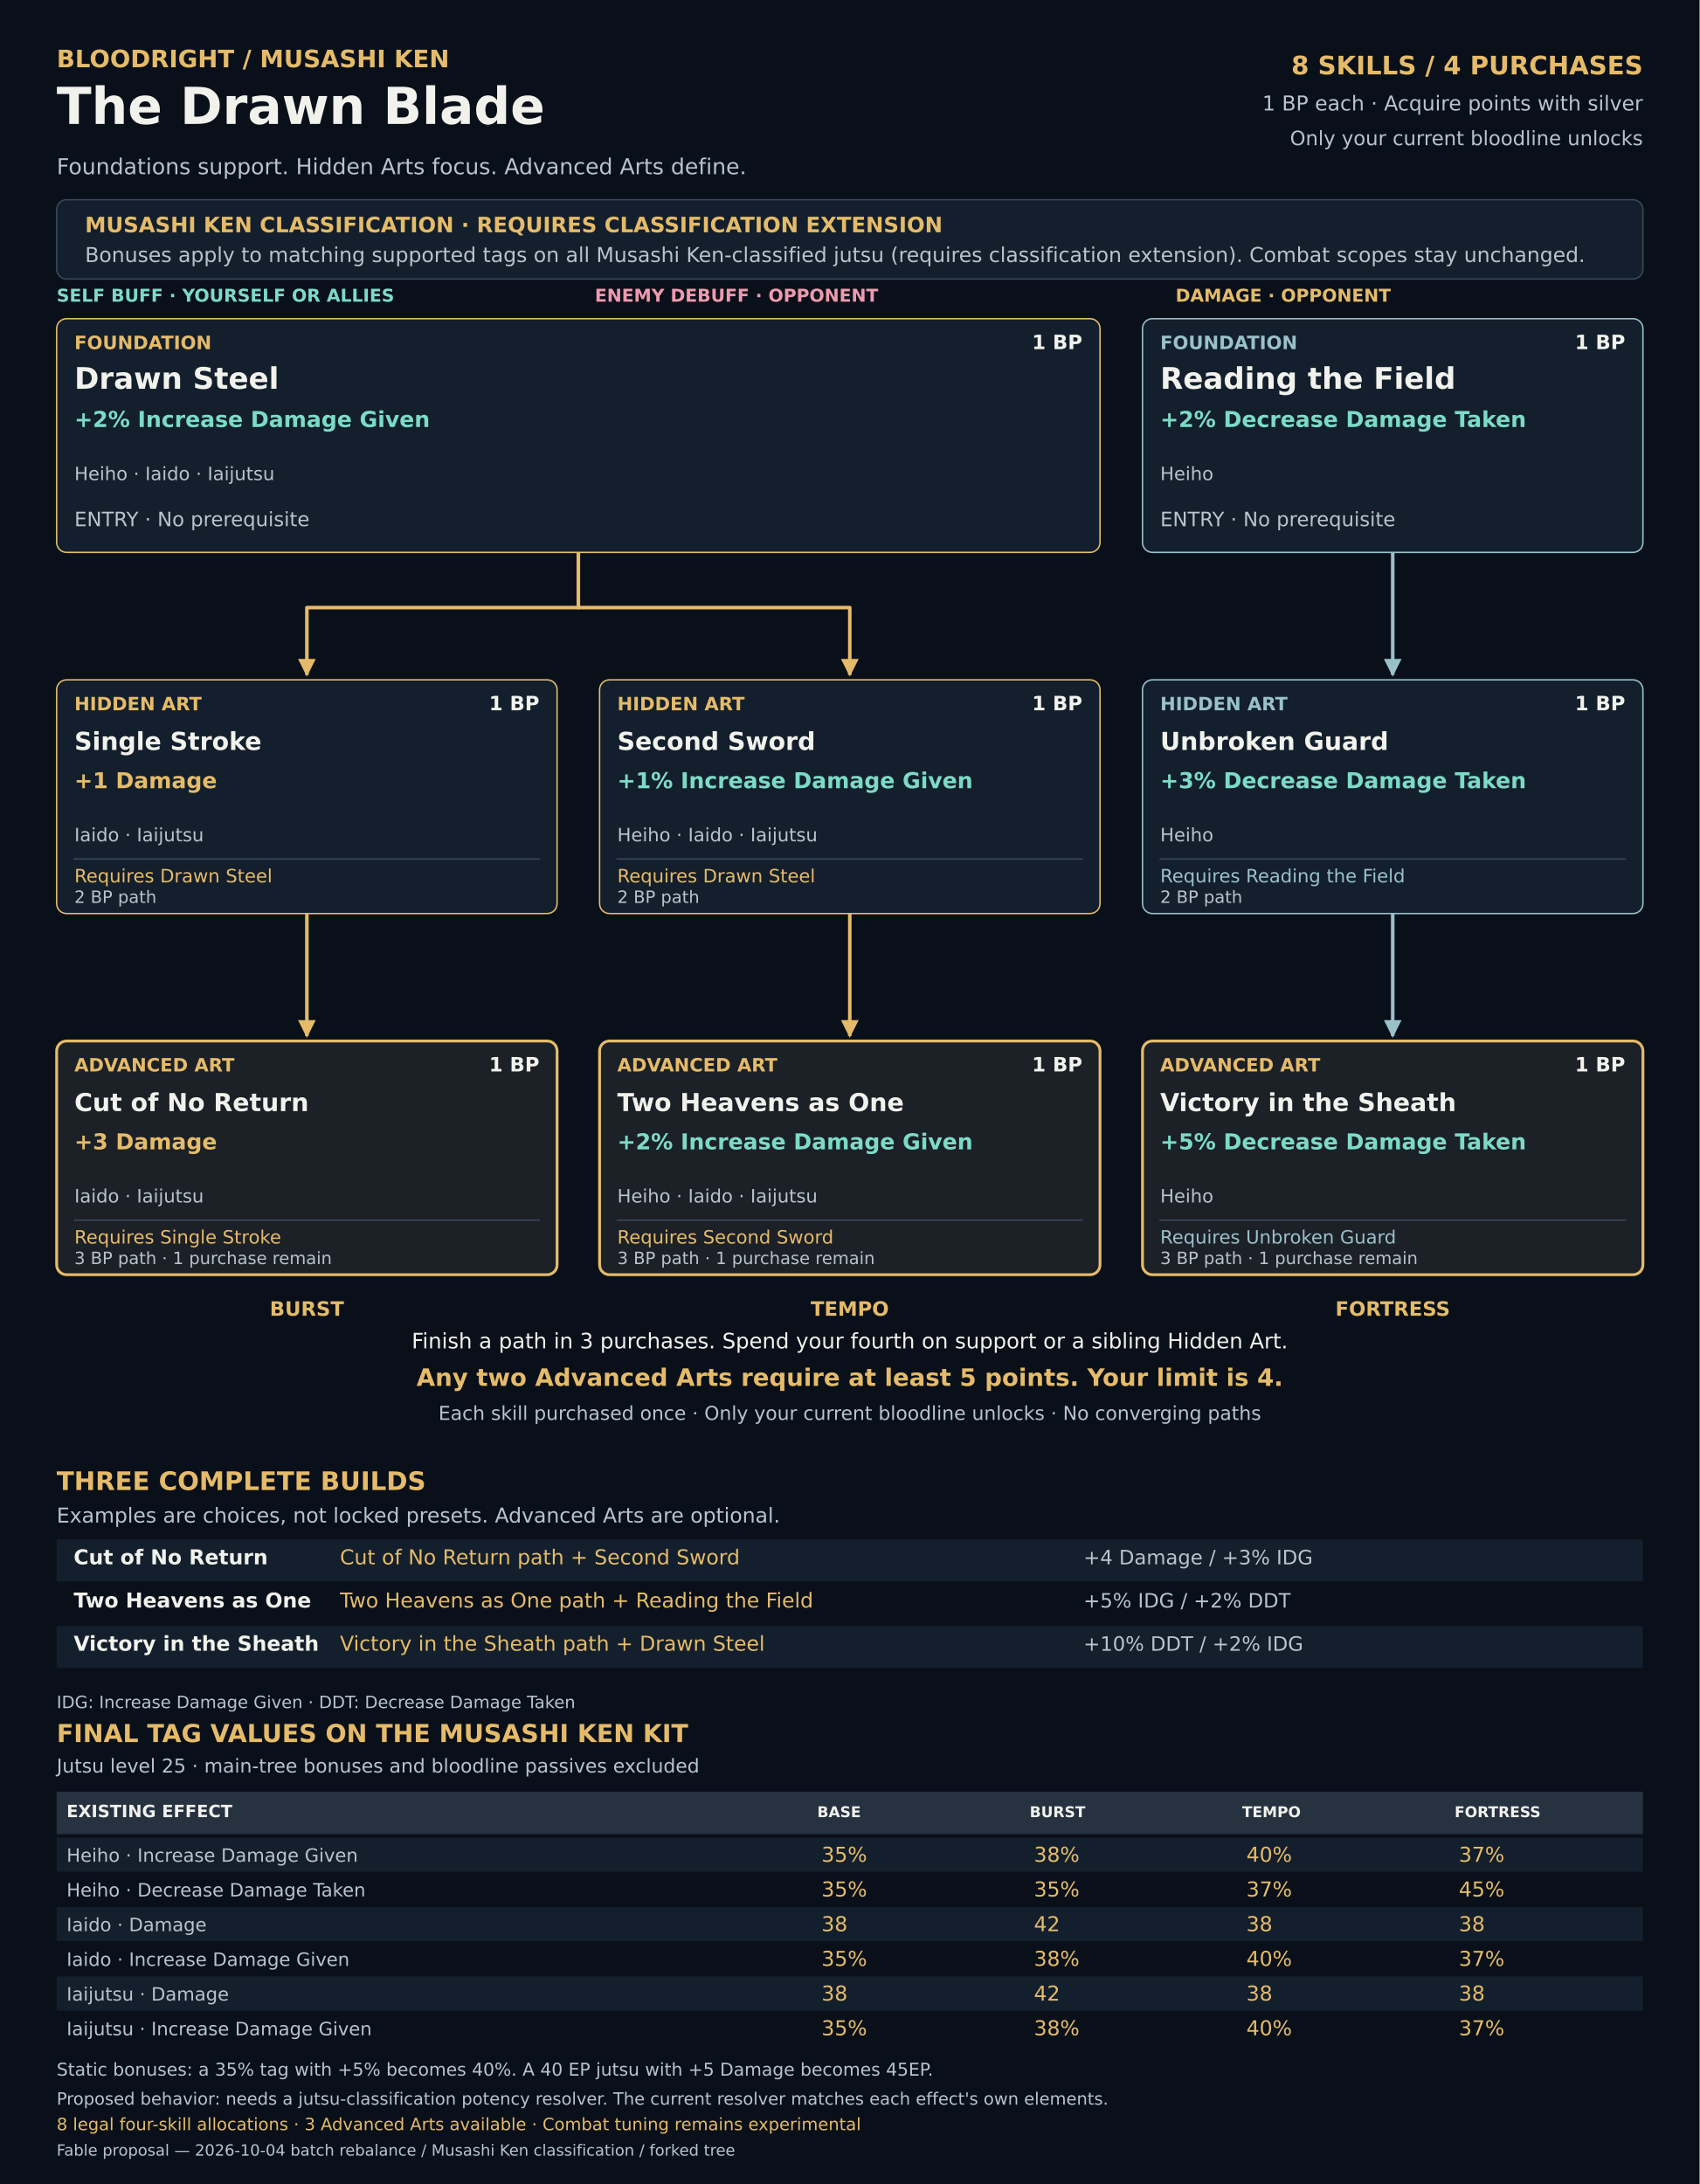
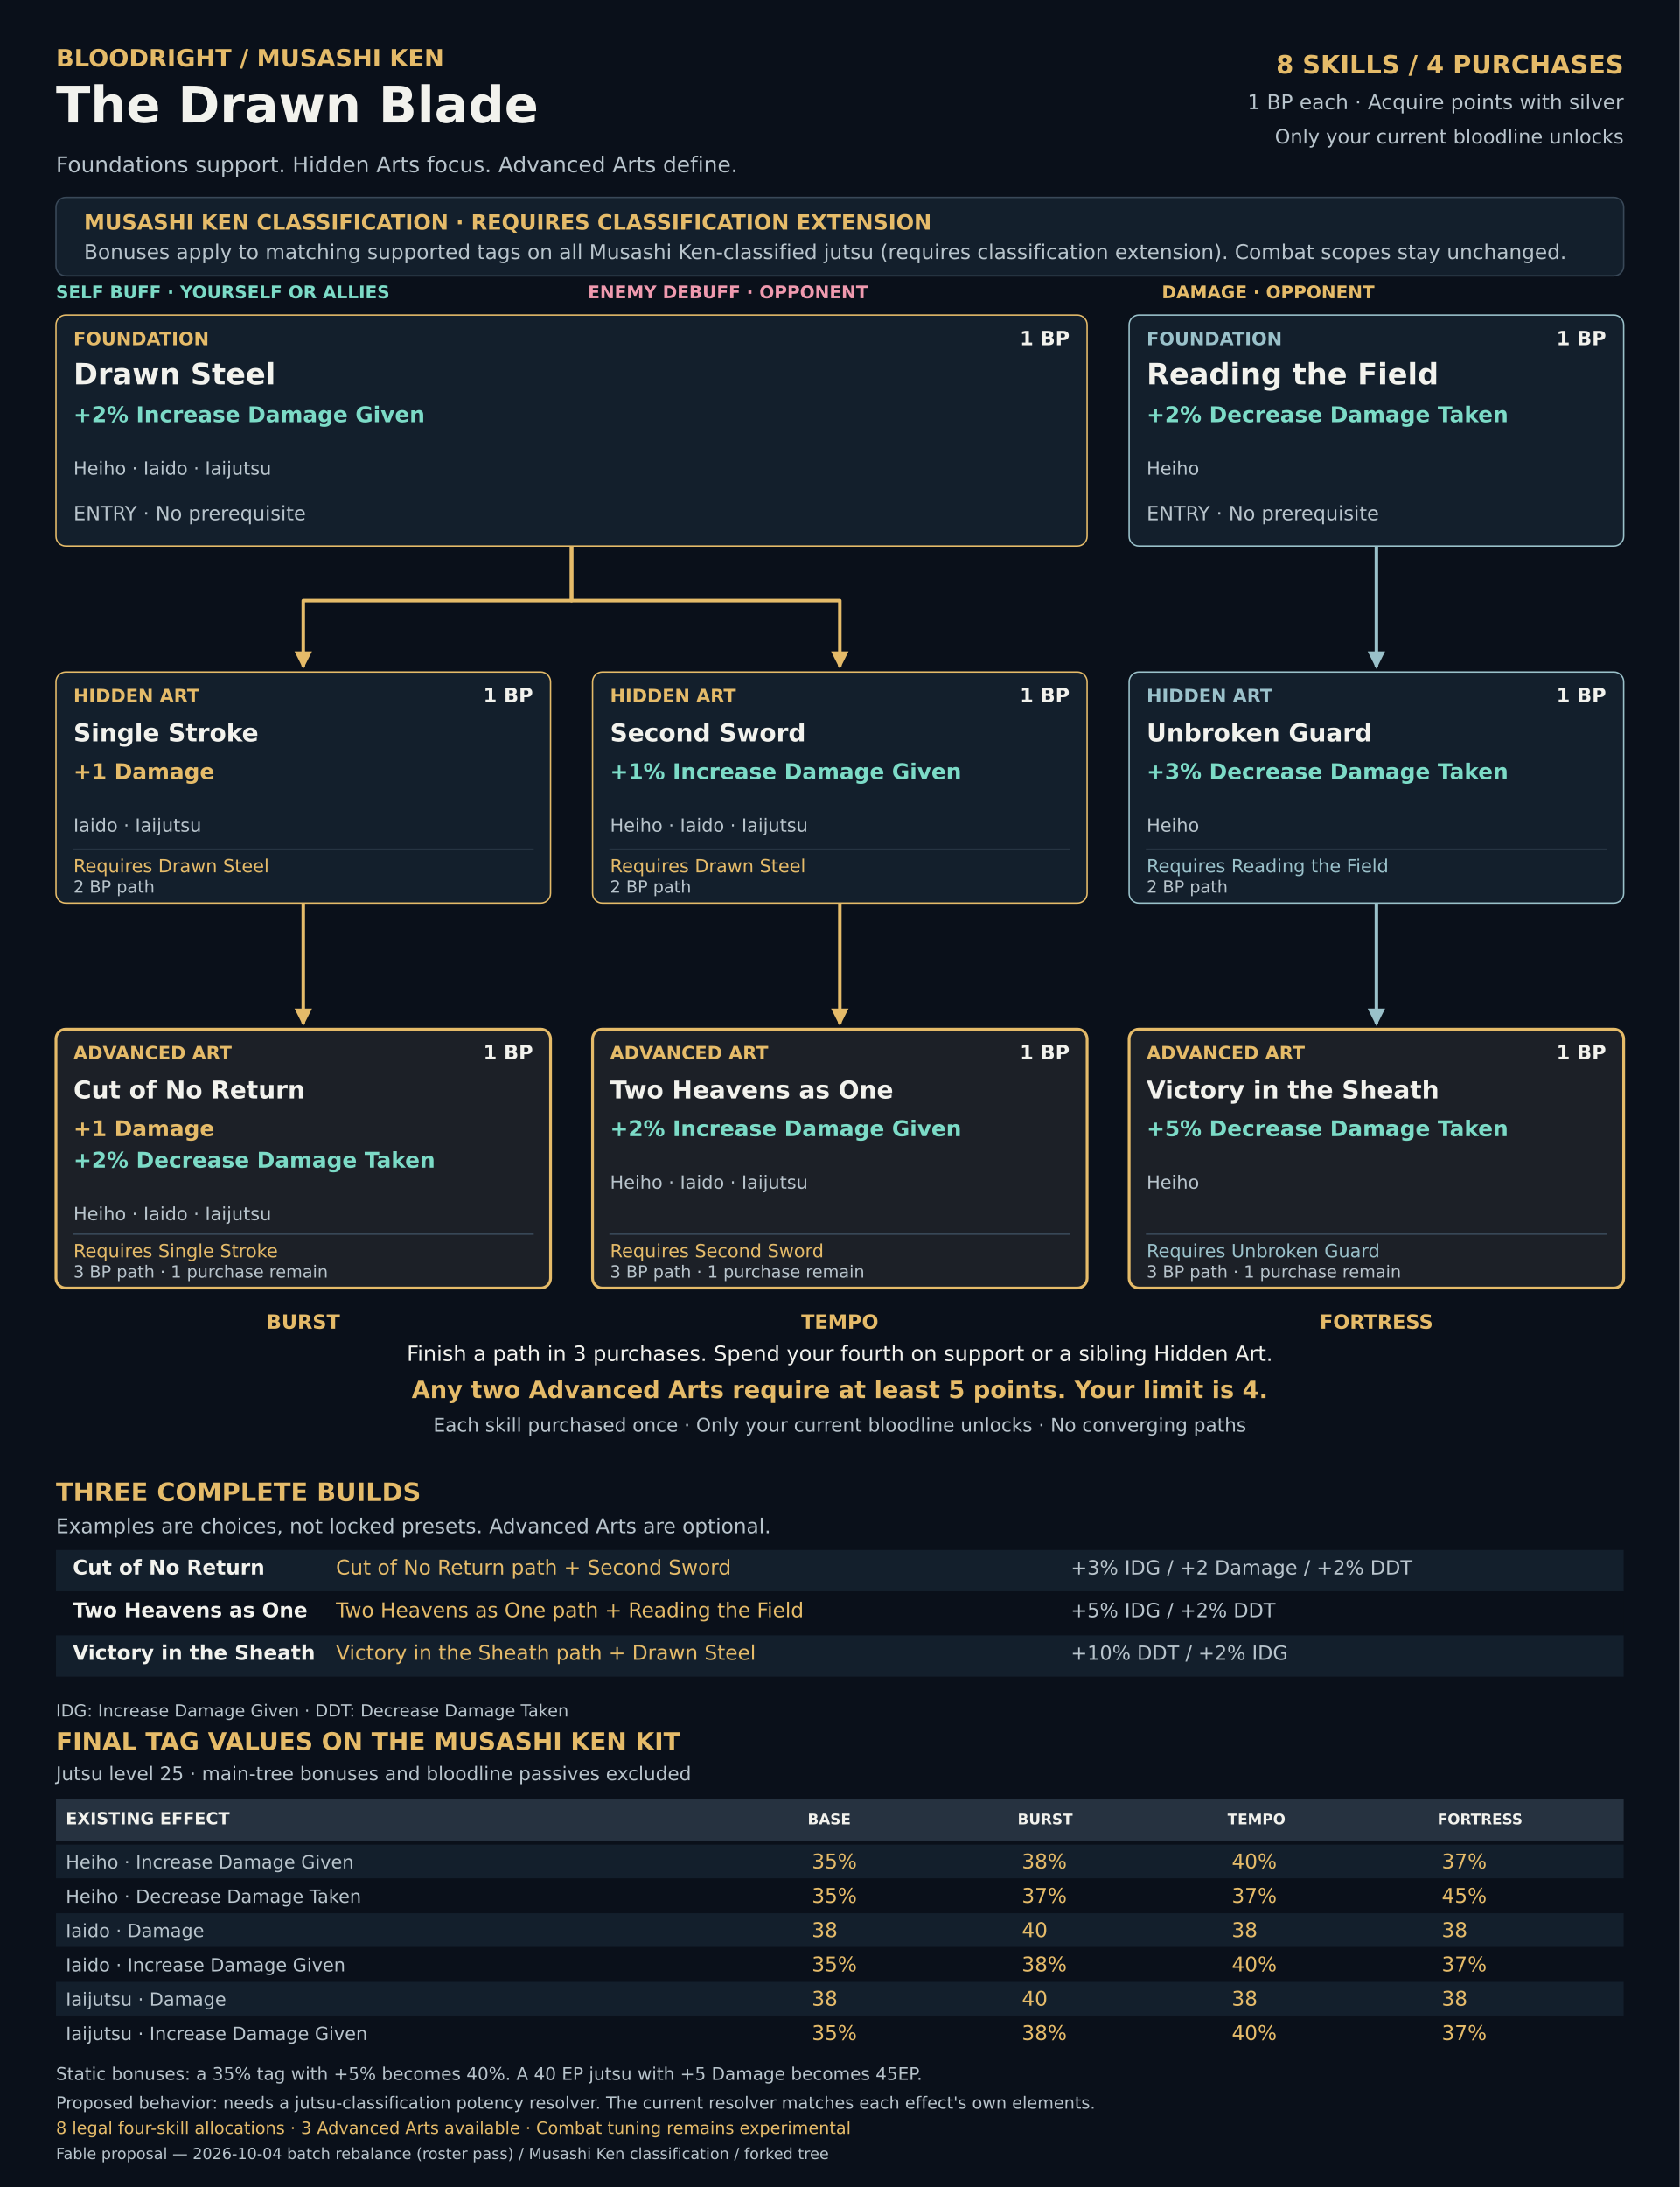
- <svg xmlns="http://www.w3.org/2000/svg" width="2400" height="3084" viewBox="0 0 2400 3084" role="img" aria-labelledby="title desc">
+ <svg xmlns="http://www.w3.org/2000/svg" width="2400" height="3124" viewBox="0 0 2400 3124" role="img" aria-labelledby="title desc">
  <defs>
    <marker id="arrow-0" viewBox="0 0 10 10" refX="9" refY="5" markerWidth="5" markerHeight="5" orient="auto">
      <path d="M0 0L10 5L0 10Z" fill="#e5bb69" />
    </marker>
    <marker id="arrow-1" viewBox="0 0 10 10" refX="9" refY="5" markerWidth="5" markerHeight="5" orient="auto">
      <path d="M0 0L10 5L0 10Z" fill="#9ac1ca" />
    </marker>
    <marker id="arrow-2" viewBox="0 0 10 10" refX="9" refY="5" markerWidth="5" markerHeight="5" orient="auto">
      <path d="M0 0L10 5L0 10Z" fill="#b8d98d" />
    </marker>
    <marker id="arrow-3" viewBox="0 0 10 10" refX="9" refY="5" markerWidth="5" markerHeight="5" orient="auto">
      <path d="M0 0L10 5L0 10Z" fill="#d9a6e0" />
    </marker>
  </defs>
  <g font-family="DejaVu Sans, sans-serif">
-     <rect x="0" y="0" width="2400" height="3084" rx="0" fill="#0a101a" />
+     <rect x="0" y="0" width="2400" height="3124" rx="0" fill="#0a101a" />
    <text x="80" y="95" font-size="34" font-weight="700" fill="#e5bb69" text-anchor="start">BLOODRIGHT / MUSASHI KEN</text>
    <text x="80" y="175" font-size="72" font-weight="700" fill="#f2f2ed" text-anchor="start">The Drawn Blade</text>
    <text x="80" y="246" font-size="31" font-weight="400" fill="#b8c4cc" text-anchor="start">Foundations support. Hidden Arts focus. Advanced Arts define.</text>
    <text x="2320" y="105" font-size="36" font-weight="700" fill="#e5bb69" text-anchor="end">8 SKILLS  /  4 PURCHASES</text>
    <text x="2320" y="156" font-size="29" font-weight="400" fill="#b8c4cc" text-anchor="end">1 BP each · Acquire points with silver</text>
    <text x="2320" y="205" font-size="28" font-weight="400" fill="#b8c4cc" text-anchor="end">Only your current bloodline unlocks</text>
    <rect x="80" y="282" width="2240" height="112" rx="14" fill="#131f2c" stroke="#394858" stroke-width="2" />
    <text x="120" y="328" font-size="30" font-weight="700" fill="#e5bb69" text-anchor="start">MUSASHI KEN CLASSIFICATION · REQUIRES CLASSIFICATION EXTENSION</text>
    <text x="120" y="370" font-size="29" font-weight="400" fill="#b8c4cc" text-anchor="start">Bonuses apply to matching supported tags on all Musashi Ken-classified jutsu (requires classification extension). Combat scopes stay unchanged.</text>
    <text x="80" y="426" font-size="25" font-weight="700" fill="#7cdbc7" text-anchor="start">SELF BUFF · YOURSELF OR ALLIES</text>
    <text x="840" y="426" font-size="25" font-weight="700" fill="#f09aaf" text-anchor="start">ENEMY DEBUFF · OPPONENT</text>
    <text x="1660" y="426" font-size="25" font-weight="700" fill="#e5bb69" text-anchor="start">DAMAGE · OPPONENT</text>
    <path id="edge-02-03" data-from="02" data-to="03" d="M433.333 1290 V1463" fill="none" stroke="#e5bb69" stroke-width="5" stroke-linejoin="round" marker-end="url(#arrow-0)" />
    <path id="edge-04-05" data-from="04" data-to="05" d="M1200 1290 V1463" fill="none" stroke="#e5bb69" stroke-width="5" stroke-linejoin="round" marker-end="url(#arrow-0)" />
    <path id="edge-01-02" data-from="01" data-to="02" d="M816.667 780 V858 H433.333 V953" fill="none" stroke="#e5bb69" stroke-width="5" stroke-linejoin="round" marker-end="url(#arrow-0)" />
    <path id="edge-01-04" data-from="01" data-to="04" d="M816.667 780 V858 H1200 V953" fill="none" stroke="#e5bb69" stroke-width="5" stroke-linejoin="round" marker-end="url(#arrow-0)" />
    <path id="edge-07-08" data-from="07" data-to="08" d="M1966.67 1290 V1463" fill="none" stroke="#9ac1ca" stroke-width="5" stroke-linejoin="round" marker-end="url(#arrow-1)" />
    <path id="edge-06-07" data-from="06" data-to="07" d="M1966.67 780 V953" fill="none" stroke="#9ac1ca" stroke-width="5" stroke-linejoin="round" marker-end="url(#arrow-1)" />
    <g id="node-01" data-cost="1" data-prerequisites="" data-potency-classification="Musashi Ken">
      <rect x="80" y="450" width="1473.33" height="330" rx="14" fill="#131f2c" stroke="#e5bb69" stroke-width="2" />
      <text x="105.0" y="493" font-size="26" font-weight="700" fill="#e5bb69" text-anchor="start">FOUNDATION</text>
      <text x="1528.333" y="493" font-size="28" font-weight="700" fill="#f2f2ed" text-anchor="end">1 BP</text>
      <text x="105.0" y="549" font-size="42" font-weight="700" fill="#f2f2ed" text-anchor="start">Drawn Steel</text>
      <text x="105.0" y="603" font-size="31" font-weight="700" fill="#7cdbc7" text-anchor="start">+2% Increase Damage Given</text>
      <text x="105.0" y="678" font-size="26" font-weight="400" fill="#b8c4cc" text-anchor="start">Heiho · Iaido · Iaijutsu</text>
      <text x="105.0" y="743" font-size="28" font-weight="400" fill="#b8c4cc" text-anchor="start">ENTRY · No prerequisite</text>
    </g>
    <g id="node-06" data-cost="1" data-prerequisites="" data-potency-classification="Musashi Ken">
      <rect x="1613.33" y="450" width="706.667" height="330" rx="14" fill="#131f2c" stroke="#9ac1ca" stroke-width="2" />
      <text x="1638.333" y="493" font-size="26" font-weight="700" fill="#9ac1ca" text-anchor="start">FOUNDATION</text>
      <text x="2295.0" y="493" font-size="28" font-weight="700" fill="#f2f2ed" text-anchor="end">1 BP</text>
      <text x="1638.333" y="549" font-size="42" font-weight="700" fill="#f2f2ed" text-anchor="start">Reading the Field</text>
      <text x="1638.333" y="603" font-size="31" font-weight="700" fill="#7cdbc7" text-anchor="start">+2% Decrease Damage Taken</text>
      <text x="1638.333" y="678" font-size="26" font-weight="400" fill="#b8c4cc" text-anchor="start">Heiho</text>
      <text x="1638.333" y="743" font-size="28" font-weight="400" fill="#b8c4cc" text-anchor="start">ENTRY · No prerequisite</text>
    </g>
    <g id="node-02" data-cost="1" data-prerequisites="01" data-potency-classification="Musashi Ken">
      <rect x="80" y="960" width="706.667" height="330" rx="14" fill="#131f2c" stroke="#e5bb69" stroke-width="2" />
      <text x="105.0" y="1003" font-size="26" font-weight="700" fill="#e5bb69" text-anchor="start">HIDDEN ART</text>
      <text x="761.667" y="1003" font-size="28" font-weight="700" fill="#f2f2ed" text-anchor="end">1 BP</text>
      <text x="105.0" y="1059" font-size="35" font-weight="700" fill="#f2f2ed" text-anchor="start">Single Stroke</text>
      <text x="105.0" y="1113" font-size="31" font-weight="700" fill="#e5bb69" text-anchor="start">+1 Damage</text>
      <text x="105.0" y="1188" font-size="26" font-weight="400" fill="#b8c4cc" text-anchor="start">Iaido · Iaijutsu</text>
      <path d="M104 1213 L762.667 1213" fill="none" stroke="#394858" stroke-width="2" />
      <text x="105.0" y="1246" font-size="26" font-weight="400" fill="#e5bb69" text-anchor="start">Requires Drawn Steel</text>
      <text x="105.0" y="1275" font-size="24" font-weight="400" fill="#b8c4cc" text-anchor="start">2 BP path</text>
    </g>
    <g id="node-04" data-cost="1" data-prerequisites="01" data-potency-classification="Musashi Ken">
      <rect x="846.667" y="960" width="706.667" height="330" rx="14" fill="#131f2c" stroke="#e5bb69" stroke-width="2" />
      <text x="871.667" y="1003" font-size="26" font-weight="700" fill="#e5bb69" text-anchor="start">HIDDEN ART</text>
      <text x="1528.333" y="1003" font-size="28" font-weight="700" fill="#f2f2ed" text-anchor="end">1 BP</text>
      <text x="871.667" y="1059" font-size="35" font-weight="700" fill="#f2f2ed" text-anchor="start">Second Sword</text>
      <text x="871.667" y="1113" font-size="31" font-weight="700" fill="#7cdbc7" text-anchor="start">+1% Increase Damage Given</text>
      <text x="871.667" y="1188" font-size="26" font-weight="400" fill="#b8c4cc" text-anchor="start">Heiho · Iaido · Iaijutsu</text>
      <path d="M870.667 1213 L1529.33 1213" fill="none" stroke="#394858" stroke-width="2" />
      <text x="871.667" y="1246" font-size="26" font-weight="400" fill="#e5bb69" text-anchor="start">Requires Drawn Steel</text>
      <text x="871.667" y="1275" font-size="24" font-weight="400" fill="#b8c4cc" text-anchor="start">2 BP path</text>
    </g>
    <g id="node-07" data-cost="1" data-prerequisites="06" data-potency-classification="Musashi Ken">
      <rect x="1613.33" y="960" width="706.667" height="330" rx="14" fill="#131f2c" stroke="#9ac1ca" stroke-width="2" />
      <text x="1638.333" y="1003" font-size="26" font-weight="700" fill="#9ac1ca" text-anchor="start">HIDDEN ART</text>
      <text x="2295.0" y="1003" font-size="28" font-weight="700" fill="#f2f2ed" text-anchor="end">1 BP</text>
      <text x="1638.333" y="1059" font-size="35" font-weight="700" fill="#f2f2ed" text-anchor="start">Unbroken Guard</text>
      <text x="1638.333" y="1113" font-size="31" font-weight="700" fill="#7cdbc7" text-anchor="start">+3% Decrease Damage Taken</text>
      <text x="1638.333" y="1188" font-size="26" font-weight="400" fill="#b8c4cc" text-anchor="start">Heiho</text>
      <path d="M1637.33 1213 L2296 1213" fill="none" stroke="#394858" stroke-width="2" />
      <text x="1638.333" y="1246" font-size="26" font-weight="400" fill="#9ac1ca" text-anchor="start">Requires Reading the Field</text>
      <text x="1638.333" y="1275" font-size="24" font-weight="400" fill="#b8c4cc" text-anchor="start">2 BP path</text>
    </g>
    <g id="node-03" data-cost="1" data-prerequisites="02" data-potency-classification="Musashi Ken">
-       <rect x="80" y="1470" width="706.667" height="330" rx="14" fill="#1c2027" stroke="#e5bb69" stroke-width="4" />
+       <rect x="80" y="1470" width="706.667" height="370" rx="14" fill="#1c2027" stroke="#e5bb69" stroke-width="4" />
      <text x="105.0" y="1513" font-size="26" font-weight="700" fill="#e5bb69" text-anchor="start">ADVANCED ART</text>
      <text x="761.667" y="1513" font-size="28" font-weight="700" fill="#f2f2ed" text-anchor="end">1 BP</text>
      <text x="105.0" y="1569" font-size="35" font-weight="700" fill="#f2f2ed" text-anchor="start">Cut of No Return</text>
-       <text x="105.0" y="1623" font-size="31" font-weight="700" fill="#e5bb69" text-anchor="start">+3 Damage</text>
-       <text x="105.0" y="1698" font-size="26" font-weight="400" fill="#b8c4cc" text-anchor="start">Iaido · Iaijutsu</text>
-       <path d="M104 1723 L762.667 1723" fill="none" stroke="#394858" stroke-width="2" />
-       <text x="105.0" y="1756" font-size="26" font-weight="400" fill="#e5bb69" text-anchor="start">Requires Single Stroke</text>
-       <text x="105.0" y="1785" font-size="24" font-weight="400" fill="#b8c4cc" text-anchor="start">3 BP path · 1 purchase remain</text>
+       <text x="105.0" y="1623" font-size="31" font-weight="700" fill="#e5bb69" text-anchor="start">+1 Damage</text>
+       <text x="105.0" y="1668" font-size="31" font-weight="700" fill="#7cdbc7" text-anchor="start">+2% Decrease Damage Taken</text>
+       <text x="105.0" y="1743" font-size="26" font-weight="400" fill="#b8c4cc" text-anchor="start">Heiho · Iaido · Iaijutsu</text>
+       <path d="M104 1763 L762.667 1763" fill="none" stroke="#394858" stroke-width="2" />
+       <text x="105.0" y="1796" font-size="26" font-weight="400" fill="#e5bb69" text-anchor="start">Requires Single Stroke</text>
+       <text x="105.0" y="1825" font-size="24" font-weight="400" fill="#b8c4cc" text-anchor="start">3 BP path · 1 purchase remain</text>
    </g>
    <g id="node-05" data-cost="1" data-prerequisites="04" data-potency-classification="Musashi Ken">
-       <rect x="846.667" y="1470" width="706.667" height="330" rx="14" fill="#1c2027" stroke="#e5bb69" stroke-width="4" />
+       <rect x="846.667" y="1470" width="706.667" height="370" rx="14" fill="#1c2027" stroke="#e5bb69" stroke-width="4" />
      <text x="871.667" y="1513" font-size="26" font-weight="700" fill="#e5bb69" text-anchor="start">ADVANCED ART</text>
      <text x="1528.333" y="1513" font-size="28" font-weight="700" fill="#f2f2ed" text-anchor="end">1 BP</text>
      <text x="871.667" y="1569" font-size="35" font-weight="700" fill="#f2f2ed" text-anchor="start">Two Heavens as One</text>
      <text x="871.667" y="1623" font-size="31" font-weight="700" fill="#7cdbc7" text-anchor="start">+2% Increase Damage Given</text>
      <text x="871.667" y="1698" font-size="26" font-weight="400" fill="#b8c4cc" text-anchor="start">Heiho · Iaido · Iaijutsu</text>
-       <path d="M870.667 1723 L1529.33 1723" fill="none" stroke="#394858" stroke-width="2" />
-       <text x="871.667" y="1756" font-size="26" font-weight="400" fill="#e5bb69" text-anchor="start">Requires Second Sword</text>
-       <text x="871.667" y="1785" font-size="24" font-weight="400" fill="#b8c4cc" text-anchor="start">3 BP path · 1 purchase remain</text>
+       <path d="M870.667 1763 L1529.33 1763" fill="none" stroke="#394858" stroke-width="2" />
+       <text x="871.667" y="1796" font-size="26" font-weight="400" fill="#e5bb69" text-anchor="start">Requires Second Sword</text>
+       <text x="871.667" y="1825" font-size="24" font-weight="400" fill="#b8c4cc" text-anchor="start">3 BP path · 1 purchase remain</text>
    </g>
    <g id="node-08" data-cost="1" data-prerequisites="07" data-potency-classification="Musashi Ken">
-       <rect x="1613.33" y="1470" width="706.667" height="330" rx="14" fill="#1c2027" stroke="#e5bb69" stroke-width="4" />
+       <rect x="1613.33" y="1470" width="706.667" height="370" rx="14" fill="#1c2027" stroke="#e5bb69" stroke-width="4" />
      <text x="1638.333" y="1513" font-size="26" font-weight="700" fill="#e5bb69" text-anchor="start">ADVANCED ART</text>
      <text x="2295.0" y="1513" font-size="28" font-weight="700" fill="#f2f2ed" text-anchor="end">1 BP</text>
      <text x="1638.333" y="1569" font-size="35" font-weight="700" fill="#f2f2ed" text-anchor="start">Victory in the Sheath</text>
      <text x="1638.333" y="1623" font-size="31" font-weight="700" fill="#7cdbc7" text-anchor="start">+5% Decrease Damage Taken</text>
      <text x="1638.333" y="1698" font-size="26" font-weight="400" fill="#b8c4cc" text-anchor="start">Heiho</text>
-       <path d="M1637.33 1723 L2296 1723" fill="none" stroke="#394858" stroke-width="2" />
-       <text x="1638.333" y="1756" font-size="26" font-weight="400" fill="#9ac1ca" text-anchor="start">Requires Unbroken Guard</text>
-       <text x="1638.333" y="1785" font-size="24" font-weight="400" fill="#b8c4cc" text-anchor="start">3 BP path · 1 purchase remain</text>
+       <path d="M1637.33 1763 L2296 1763" fill="none" stroke="#394858" stroke-width="2" />
+       <text x="1638.333" y="1796" font-size="26" font-weight="400" fill="#9ac1ca" text-anchor="start">Requires Unbroken Guard</text>
+       <text x="1638.333" y="1825" font-size="24" font-weight="400" fill="#b8c4cc" text-anchor="start">3 BP path · 1 purchase remain</text>
    </g>
-     <text x="433.333" y="1858" font-size="28" font-weight="700" fill="#e5bb69" text-anchor="middle">BURST</text>
-     <text x="1200.0" y="1858" font-size="28" font-weight="700" fill="#e5bb69" text-anchor="middle">TEMPO</text>
-     <text x="1966.667" y="1858" font-size="28" font-weight="700" fill="#e5bb69" text-anchor="middle">FORTRESS</text>
-     <text x="1200.0" y="1904" font-size="30" font-weight="400" fill="#f2f2ed" text-anchor="middle">Finish a path in 3 purchases. Spend your fourth on support or a sibling Hidden Art.</text>
-     <text x="1200.0" y="1957" font-size="34" font-weight="700" fill="#e5bb69" text-anchor="middle">Any two Advanced Arts require at least 5 points. Your limit is 4.</text>
-     <text x="1200.0" y="2005" font-size="27" font-weight="400" fill="#b8c4cc" text-anchor="middle">Each skill purchased once · Only your current bloodline unlocks · No converging paths</text>
-     <text x="80" y="2104" font-size="36" font-weight="700" fill="#e5bb69" text-anchor="start">THREE COMPLETE BUILDS</text>
-     <text x="80" y="2150" font-size="29" font-weight="400" fill="#b8c4cc" text-anchor="start">Examples are choices, not locked presets. Advanced Arts are optional.</text>
-     <rect x="80" y="2174" width="2240" height="59" rx="0" fill="#131f2c" />
-     <text x="104" y="2209" font-size="29" font-weight="700" fill="#f2f2ed" text-anchor="start">Cut of No Return</text>
-     <text x="480" y="2209" font-size="29" font-weight="400" fill="#e5bb69" text-anchor="start">Cut of No Return path + Second Sword</text>
-     <text x="1530" y="2209" font-size="28" font-weight="400" fill="#b8c4cc" text-anchor="start">+4 Damage / +3% IDG</text>
-     <rect x="80" y="2235" width="2240" height="59" rx="0" fill="#0a101a" />
-     <text x="104" y="2270" font-size="29" font-weight="700" fill="#f2f2ed" text-anchor="start">Two Heavens as One</text>
-     <text x="480" y="2270" font-size="29" font-weight="400" fill="#e5bb69" text-anchor="start">Two Heavens as One path + Reading the Field</text>
-     <text x="1530" y="2270" font-size="28" font-weight="400" fill="#b8c4cc" text-anchor="start">+5% IDG / +2% DDT</text>
-     <rect x="80" y="2296" width="2240" height="59" rx="0" fill="#131f2c" />
-     <text x="104" y="2331" font-size="29" font-weight="700" fill="#f2f2ed" text-anchor="start">Victory in the Sheath</text>
-     <text x="480" y="2331" font-size="29" font-weight="400" fill="#e5bb69" text-anchor="start">Victory in the Sheath path + Drawn Steel</text>
-     <text x="1530" y="2331" font-size="28" font-weight="400" fill="#b8c4cc" text-anchor="start">+10% DDT / +2% IDG</text>
-     <text x="80" y="2412" font-size="24" font-weight="400" fill="#b8c4cc" text-anchor="start">IDG: Increase Damage Given · DDT: Decrease Damage Taken</text>
-     <text x="80" y="2460" font-size="35" font-weight="700" fill="#e5bb69" text-anchor="start">FINAL TAG VALUES ON THE MUSASHI KEN KIT</text>
-     <text x="80" y="2503" font-size="27" font-weight="400" fill="#b8c4cc" text-anchor="start">Jutsu level 25 · main-tree bonuses and bloodline passives excluded</text>
-     <rect x="80" y="2530" width="2240" height="60" rx="0" fill="#263240" />
-     <text x="94" y="2566" font-size="24" font-weight="700" fill="#f2f2ed" text-anchor="start">EXISTING EFFECT</text>
-     <text x="1154.0" y="2566" font-size="21" font-weight="700" fill="#f2f2ed" text-anchor="start">BASE</text>
-     <text x="1454.0" y="2566" font-size="21" font-weight="700" fill="#f2f2ed" text-anchor="start">BURST</text>
-     <text x="1754.0" y="2566" font-size="21" font-weight="700" fill="#f2f2ed" text-anchor="start">TEMPO</text>
-     <text x="2054.0" y="2566" font-size="21" font-weight="700" fill="#f2f2ed" text-anchor="start">FORTRESS</text>
-     <rect x="80" y="2595" width="2240" height="48" rx="0" fill="#131f2c" />
-     <text x="94" y="2629" font-size="26" font-weight="400" fill="#b8c4cc" text-anchor="start">Heiho · Increase Damage Given</text>
-     <text x="1160.0" y="2629" font-size="29" font-weight="400" fill="#e5bb69" text-anchor="start">35%</text>
-     <text x="1460.0" y="2629" font-size="29" font-weight="400" fill="#e5bb69" text-anchor="start">38%</text>
-     <text x="1760.0" y="2629" font-size="29" font-weight="400" fill="#e5bb69" text-anchor="start">40%</text>
-     <text x="2060.0" y="2629" font-size="29" font-weight="400" fill="#e5bb69" text-anchor="start">37%</text>
-     <text x="94" y="2678" font-size="26" font-weight="400" fill="#b8c4cc" text-anchor="start">Heiho · Decrease Damage Taken</text>
-     <text x="1160.0" y="2678" font-size="29" font-weight="400" fill="#e5bb69" text-anchor="start">35%</text>
-     <text x="1460.0" y="2678" font-size="29" font-weight="400" fill="#e5bb69" text-anchor="start">35%</text>
-     <text x="1760.0" y="2678" font-size="29" font-weight="400" fill="#e5bb69" text-anchor="start">37%</text>
-     <text x="2060.0" y="2678" font-size="29" font-weight="400" fill="#e5bb69" text-anchor="start">45%</text>
-     <rect x="80" y="2693" width="2240" height="48" rx="0" fill="#131f2c" />
-     <text x="94" y="2727" font-size="26" font-weight="400" fill="#b8c4cc" text-anchor="start">Iaido · Damage</text>
-     <text x="1160.0" y="2727" font-size="29" font-weight="400" fill="#e5bb69" text-anchor="start">38</text>
-     <text x="1460.0" y="2727" font-size="29" font-weight="400" fill="#e5bb69" text-anchor="start">42</text>
-     <text x="1760.0" y="2727" font-size="29" font-weight="400" fill="#e5bb69" text-anchor="start">38</text>
-     <text x="2060.0" y="2727" font-size="29" font-weight="400" fill="#e5bb69" text-anchor="start">38</text>
-     <text x="94" y="2776" font-size="26" font-weight="400" fill="#b8c4cc" text-anchor="start">Iaido · Increase Damage Given</text>
-     <text x="1160.0" y="2776" font-size="29" font-weight="400" fill="#e5bb69" text-anchor="start">35%</text>
-     <text x="1460.0" y="2776" font-size="29" font-weight="400" fill="#e5bb69" text-anchor="start">38%</text>
-     <text x="1760.0" y="2776" font-size="29" font-weight="400" fill="#e5bb69" text-anchor="start">40%</text>
-     <text x="2060.0" y="2776" font-size="29" font-weight="400" fill="#e5bb69" text-anchor="start">37%</text>
-     <rect x="80" y="2791" width="2240" height="48" rx="0" fill="#131f2c" />
-     <text x="94" y="2825" font-size="26" font-weight="400" fill="#b8c4cc" text-anchor="start">Iaijutsu · Damage</text>
-     <text x="1160.0" y="2825" font-size="29" font-weight="400" fill="#e5bb69" text-anchor="start">38</text>
-     <text x="1460.0" y="2825" font-size="29" font-weight="400" fill="#e5bb69" text-anchor="start">42</text>
-     <text x="1760.0" y="2825" font-size="29" font-weight="400" fill="#e5bb69" text-anchor="start">38</text>
-     <text x="2060.0" y="2825" font-size="29" font-weight="400" fill="#e5bb69" text-anchor="start">38</text>
-     <text x="94" y="2874" font-size="26" font-weight="400" fill="#b8c4cc" text-anchor="start">Iaijutsu · Increase Damage Given</text>
-     <text x="1160.0" y="2874" font-size="29" font-weight="400" fill="#e5bb69" text-anchor="start">35%</text>
-     <text x="1460.0" y="2874" font-size="29" font-weight="400" fill="#e5bb69" text-anchor="start">38%</text>
-     <text x="1760.0" y="2874" font-size="29" font-weight="400" fill="#e5bb69" text-anchor="start">40%</text>
-     <text x="2060.0" y="2874" font-size="29" font-weight="400" fill="#e5bb69" text-anchor="start">37%</text>
-     <text x="80" y="2931" font-size="25" font-weight="400" fill="#b8c4cc" text-anchor="start">Static bonuses: a 35% tag with +5% becomes 40%. A 40 EP jutsu with +5 Damage becomes 45EP.</text>
-     <text x="80" y="2972" font-size="24" font-weight="400" fill="#b8c4cc" text-anchor="start">Proposed behavior: needs a jutsu-classification potency resolver. The current resolver matches each effect's own elements.</text>
-     <text x="80" y="3008" font-size="24" font-weight="400" fill="#e5bb69" text-anchor="start">8 legal four-skill allocations · 3 Advanced Arts available · Combat tuning remains experimental</text>
-     <text x="80" y="3044" font-size="22" font-weight="400" fill="#b8c4cc" text-anchor="start">Fable proposal — 2026-10-04 batch rebalance / Musashi Ken classification / forked tree</text>
+     <text x="433.333" y="1898" font-size="28" font-weight="700" fill="#e5bb69" text-anchor="middle">BURST</text>
+     <text x="1200.0" y="1898" font-size="28" font-weight="700" fill="#e5bb69" text-anchor="middle">TEMPO</text>
+     <text x="1966.667" y="1898" font-size="28" font-weight="700" fill="#e5bb69" text-anchor="middle">FORTRESS</text>
+     <text x="1200.0" y="1944" font-size="30" font-weight="400" fill="#f2f2ed" text-anchor="middle">Finish a path in 3 purchases. Spend your fourth on support or a sibling Hidden Art.</text>
+     <text x="1200.0" y="1997" font-size="34" font-weight="700" fill="#e5bb69" text-anchor="middle">Any two Advanced Arts require at least 5 points. Your limit is 4.</text>
+     <text x="1200.0" y="2045" font-size="27" font-weight="400" fill="#b8c4cc" text-anchor="middle">Each skill purchased once · Only your current bloodline unlocks · No converging paths</text>
+     <text x="80" y="2144" font-size="36" font-weight="700" fill="#e5bb69" text-anchor="start">THREE COMPLETE BUILDS</text>
+     <text x="80" y="2190" font-size="29" font-weight="400" fill="#b8c4cc" text-anchor="start">Examples are choices, not locked presets. Advanced Arts are optional.</text>
+     <rect x="80" y="2214" width="2240" height="59" rx="0" fill="#131f2c" />
+     <text x="104" y="2249" font-size="29" font-weight="700" fill="#f2f2ed" text-anchor="start">Cut of No Return</text>
+     <text x="480" y="2249" font-size="29" font-weight="400" fill="#e5bb69" text-anchor="start">Cut of No Return path + Second Sword</text>
+     <text x="1530" y="2249" font-size="28" font-weight="400" fill="#b8c4cc" text-anchor="start">+3% IDG / +2 Damage / +2% DDT</text>
+     <rect x="80" y="2275" width="2240" height="59" rx="0" fill="#0a101a" />
+     <text x="104" y="2310" font-size="29" font-weight="700" fill="#f2f2ed" text-anchor="start">Two Heavens as One</text>
+     <text x="480" y="2310" font-size="29" font-weight="400" fill="#e5bb69" text-anchor="start">Two Heavens as One path + Reading the Field</text>
+     <text x="1530" y="2310" font-size="28" font-weight="400" fill="#b8c4cc" text-anchor="start">+5% IDG / +2% DDT</text>
+     <rect x="80" y="2336" width="2240" height="59" rx="0" fill="#131f2c" />
+     <text x="104" y="2371" font-size="29" font-weight="700" fill="#f2f2ed" text-anchor="start">Victory in the Sheath</text>
+     <text x="480" y="2371" font-size="29" font-weight="400" fill="#e5bb69" text-anchor="start">Victory in the Sheath path + Drawn Steel</text>
+     <text x="1530" y="2371" font-size="28" font-weight="400" fill="#b8c4cc" text-anchor="start">+10% DDT / +2% IDG</text>
+     <text x="80" y="2452" font-size="24" font-weight="400" fill="#b8c4cc" text-anchor="start">IDG: Increase Damage Given · DDT: Decrease Damage Taken</text>
+     <text x="80" y="2500" font-size="35" font-weight="700" fill="#e5bb69" text-anchor="start">FINAL TAG VALUES ON THE MUSASHI KEN KIT</text>
+     <text x="80" y="2543" font-size="27" font-weight="400" fill="#b8c4cc" text-anchor="start">Jutsu level 25 · main-tree bonuses and bloodline passives excluded</text>
+     <rect x="80" y="2570" width="2240" height="60" rx="0" fill="#263240" />
+     <text x="94" y="2606" font-size="24" font-weight="700" fill="#f2f2ed" text-anchor="start">EXISTING EFFECT</text>
+     <text x="1154.0" y="2606" font-size="21" font-weight="700" fill="#f2f2ed" text-anchor="start">BASE</text>
+     <text x="1454.0" y="2606" font-size="21" font-weight="700" fill="#f2f2ed" text-anchor="start">BURST</text>
+     <text x="1754.0" y="2606" font-size="21" font-weight="700" fill="#f2f2ed" text-anchor="start">TEMPO</text>
+     <text x="2054.0" y="2606" font-size="21" font-weight="700" fill="#f2f2ed" text-anchor="start">FORTRESS</text>
+     <rect x="80" y="2635" width="2240" height="48" rx="0" fill="#131f2c" />
+     <text x="94" y="2669" font-size="26" font-weight="400" fill="#b8c4cc" text-anchor="start">Heiho · Increase Damage Given</text>
+     <text x="1160.0" y="2669" font-size="29" font-weight="400" fill="#e5bb69" text-anchor="start">35%</text>
+     <text x="1460.0" y="2669" font-size="29" font-weight="400" fill="#e5bb69" text-anchor="start">38%</text>
+     <text x="1760.0" y="2669" font-size="29" font-weight="400" fill="#e5bb69" text-anchor="start">40%</text>
+     <text x="2060.0" y="2669" font-size="29" font-weight="400" fill="#e5bb69" text-anchor="start">37%</text>
+     <text x="94" y="2718" font-size="26" font-weight="400" fill="#b8c4cc" text-anchor="start">Heiho · Decrease Damage Taken</text>
+     <text x="1160.0" y="2718" font-size="29" font-weight="400" fill="#e5bb69" text-anchor="start">35%</text>
+     <text x="1460.0" y="2718" font-size="29" font-weight="400" fill="#e5bb69" text-anchor="start">37%</text>
+     <text x="1760.0" y="2718" font-size="29" font-weight="400" fill="#e5bb69" text-anchor="start">37%</text>
+     <text x="2060.0" y="2718" font-size="29" font-weight="400" fill="#e5bb69" text-anchor="start">45%</text>
+     <rect x="80" y="2733" width="2240" height="48" rx="0" fill="#131f2c" />
+     <text x="94" y="2767" font-size="26" font-weight="400" fill="#b8c4cc" text-anchor="start">Iaido · Damage</text>
+     <text x="1160.0" y="2767" font-size="29" font-weight="400" fill="#e5bb69" text-anchor="start">38</text>
+     <text x="1460.0" y="2767" font-size="29" font-weight="400" fill="#e5bb69" text-anchor="start">40</text>
+     <text x="1760.0" y="2767" font-size="29" font-weight="400" fill="#e5bb69" text-anchor="start">38</text>
+     <text x="2060.0" y="2767" font-size="29" font-weight="400" fill="#e5bb69" text-anchor="start">38</text>
+     <text x="94" y="2816" font-size="26" font-weight="400" fill="#b8c4cc" text-anchor="start">Iaido · Increase Damage Given</text>
+     <text x="1160.0" y="2816" font-size="29" font-weight="400" fill="#e5bb69" text-anchor="start">35%</text>
+     <text x="1460.0" y="2816" font-size="29" font-weight="400" fill="#e5bb69" text-anchor="start">38%</text>
+     <text x="1760.0" y="2816" font-size="29" font-weight="400" fill="#e5bb69" text-anchor="start">40%</text>
+     <text x="2060.0" y="2816" font-size="29" font-weight="400" fill="#e5bb69" text-anchor="start">37%</text>
+     <rect x="80" y="2831" width="2240" height="48" rx="0" fill="#131f2c" />
+     <text x="94" y="2865" font-size="26" font-weight="400" fill="#b8c4cc" text-anchor="start">Iaijutsu · Damage</text>
+     <text x="1160.0" y="2865" font-size="29" font-weight="400" fill="#e5bb69" text-anchor="start">38</text>
+     <text x="1460.0" y="2865" font-size="29" font-weight="400" fill="#e5bb69" text-anchor="start">40</text>
+     <text x="1760.0" y="2865" font-size="29" font-weight="400" fill="#e5bb69" text-anchor="start">38</text>
+     <text x="2060.0" y="2865" font-size="29" font-weight="400" fill="#e5bb69" text-anchor="start">38</text>
+     <text x="94" y="2914" font-size="26" font-weight="400" fill="#b8c4cc" text-anchor="start">Iaijutsu · Increase Damage Given</text>
+     <text x="1160.0" y="2914" font-size="29" font-weight="400" fill="#e5bb69" text-anchor="start">35%</text>
+     <text x="1460.0" y="2914" font-size="29" font-weight="400" fill="#e5bb69" text-anchor="start">38%</text>
+     <text x="1760.0" y="2914" font-size="29" font-weight="400" fill="#e5bb69" text-anchor="start">40%</text>
+     <text x="2060.0" y="2914" font-size="29" font-weight="400" fill="#e5bb69" text-anchor="start">37%</text>
+     <text x="80" y="2971" font-size="25" font-weight="400" fill="#b8c4cc" text-anchor="start">Static bonuses: a 35% tag with +5% becomes 40%. A 40 EP jutsu with +5 Damage becomes 45EP.</text>
+     <text x="80" y="3012" font-size="24" font-weight="400" fill="#b8c4cc" text-anchor="start">Proposed behavior: needs a jutsu-classification potency resolver. The current resolver matches each effect's own elements.</text>
+     <text x="80" y="3048" font-size="24" font-weight="400" fill="#e5bb69" text-anchor="start">8 legal four-skill allocations · 3 Advanced Arts available · Combat tuning remains experimental</text>
+     <text x="80" y="3084" font-size="22" font-weight="400" fill="#b8c4cc" text-anchor="start">Fable proposal — 2026-10-04 batch rebalance (roster pass) / Musashi Ken classification / forked tree</text>
  </g>
</svg>
